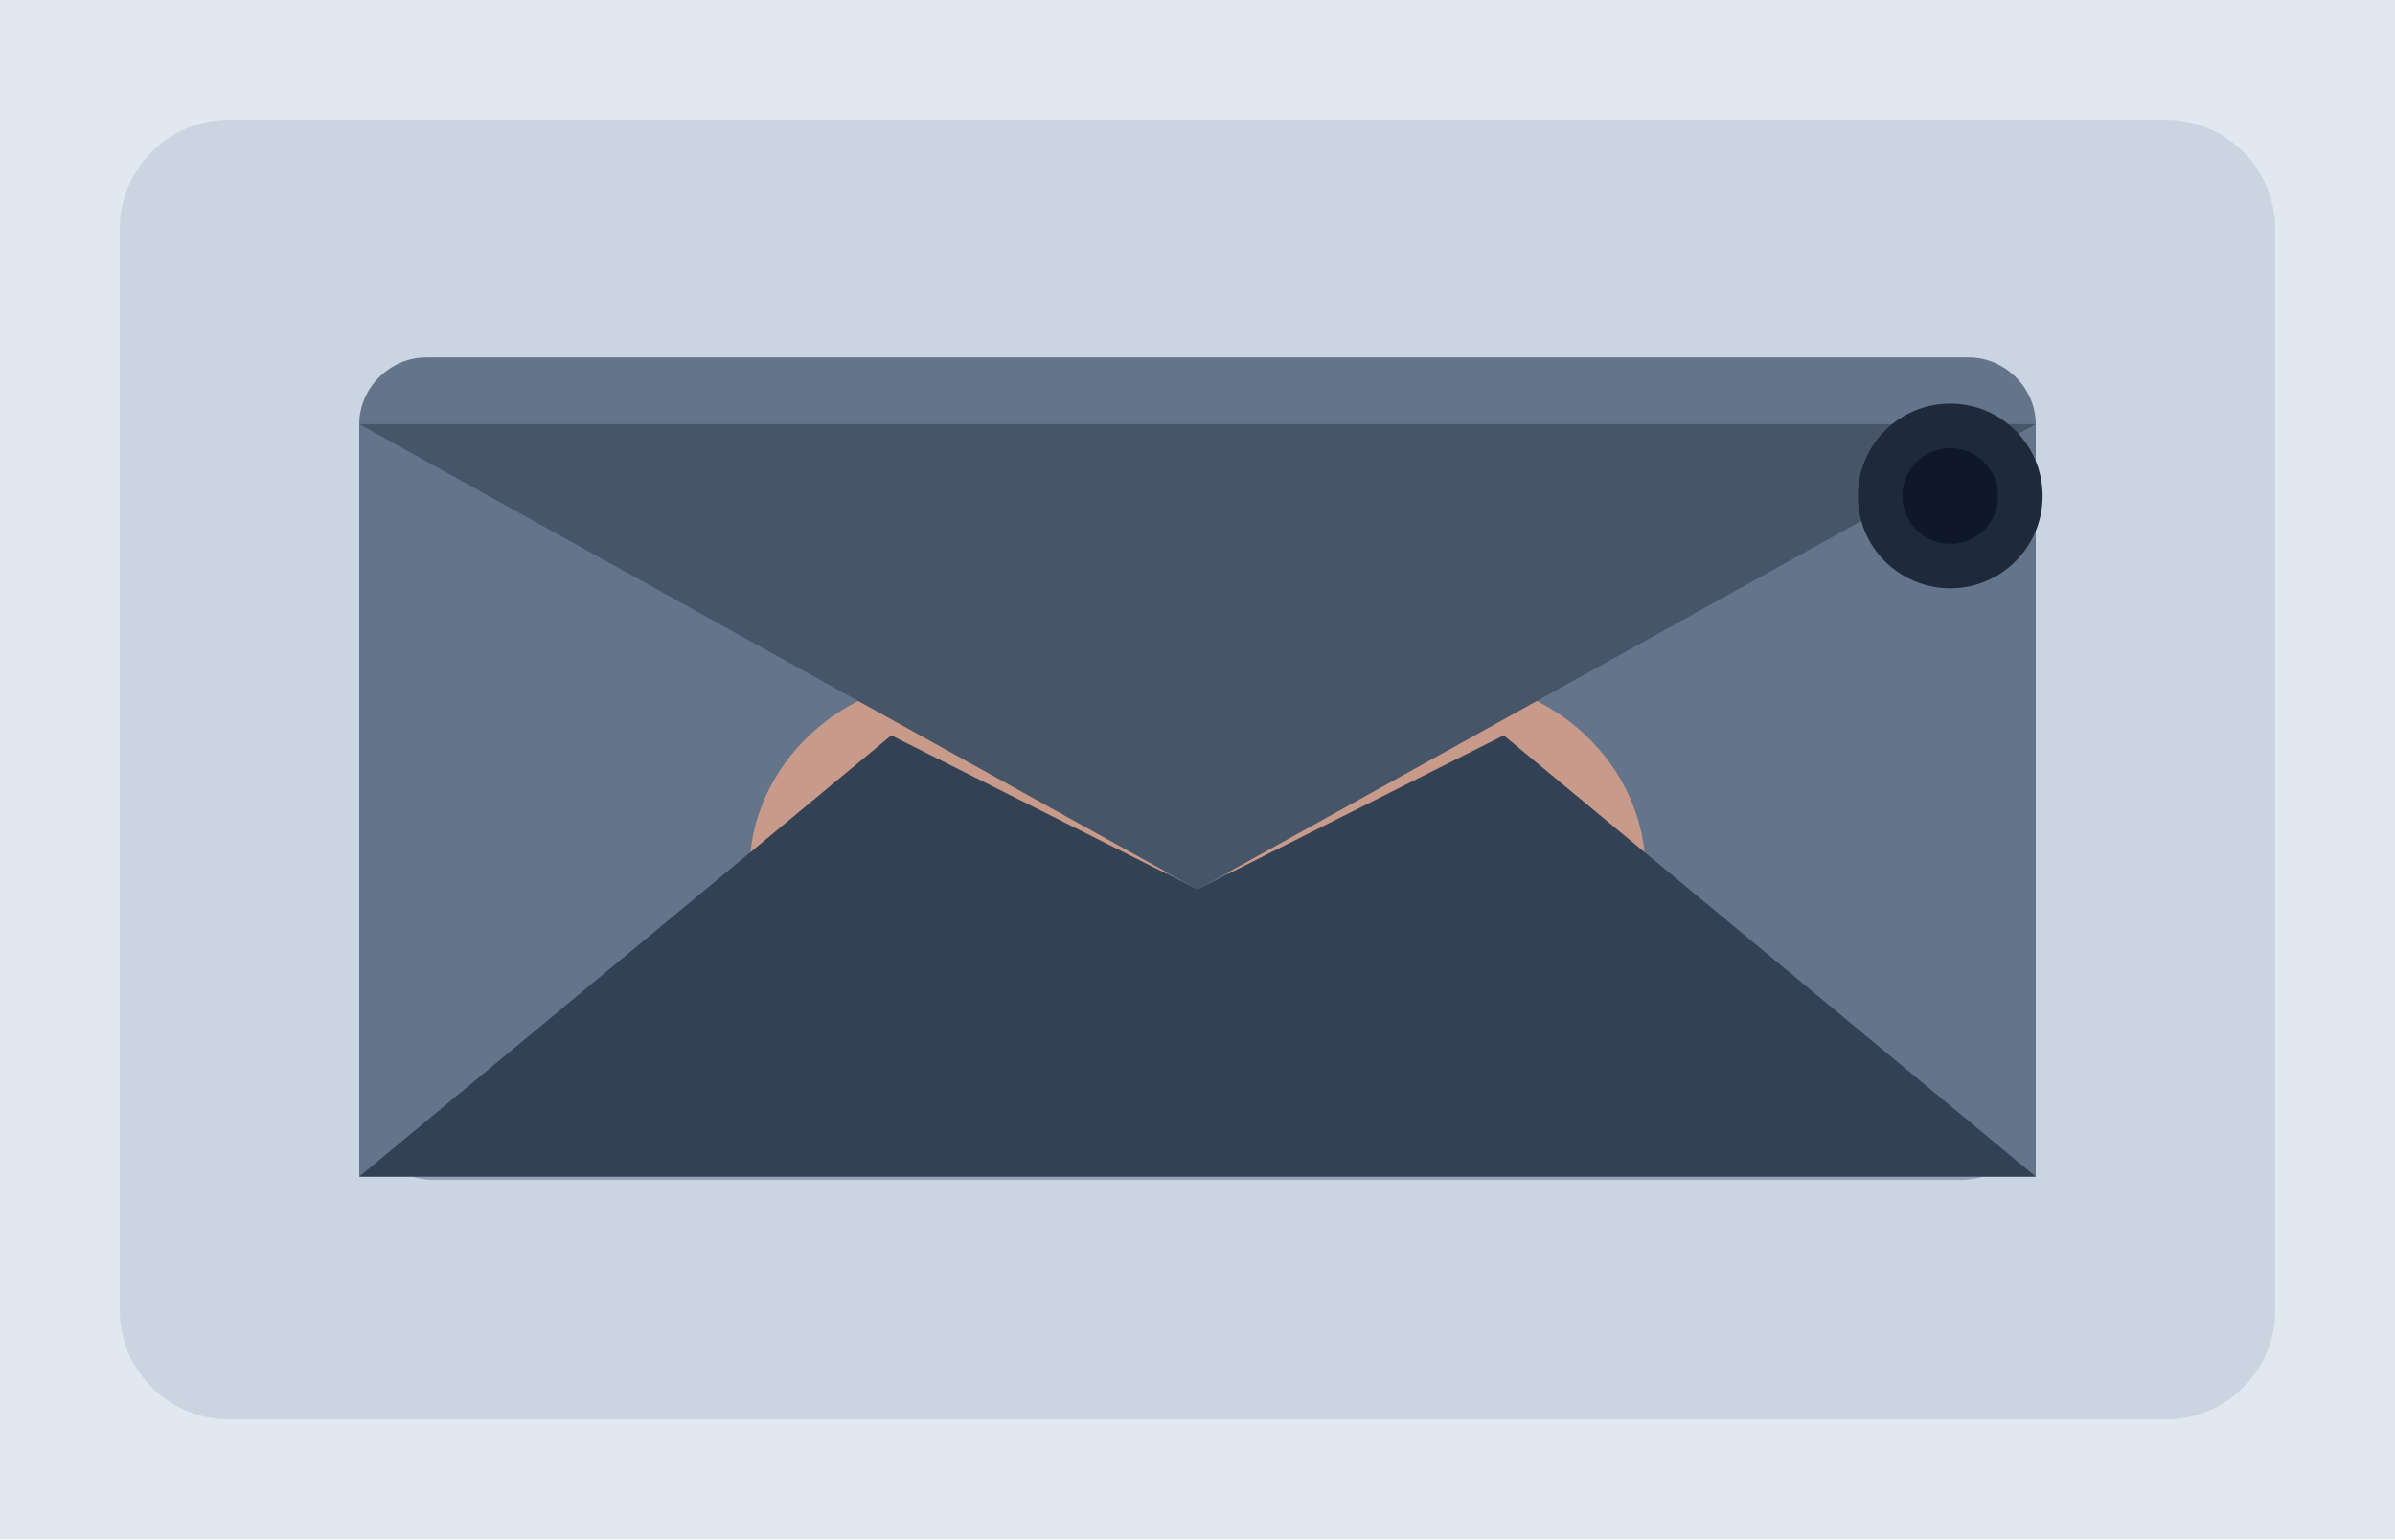
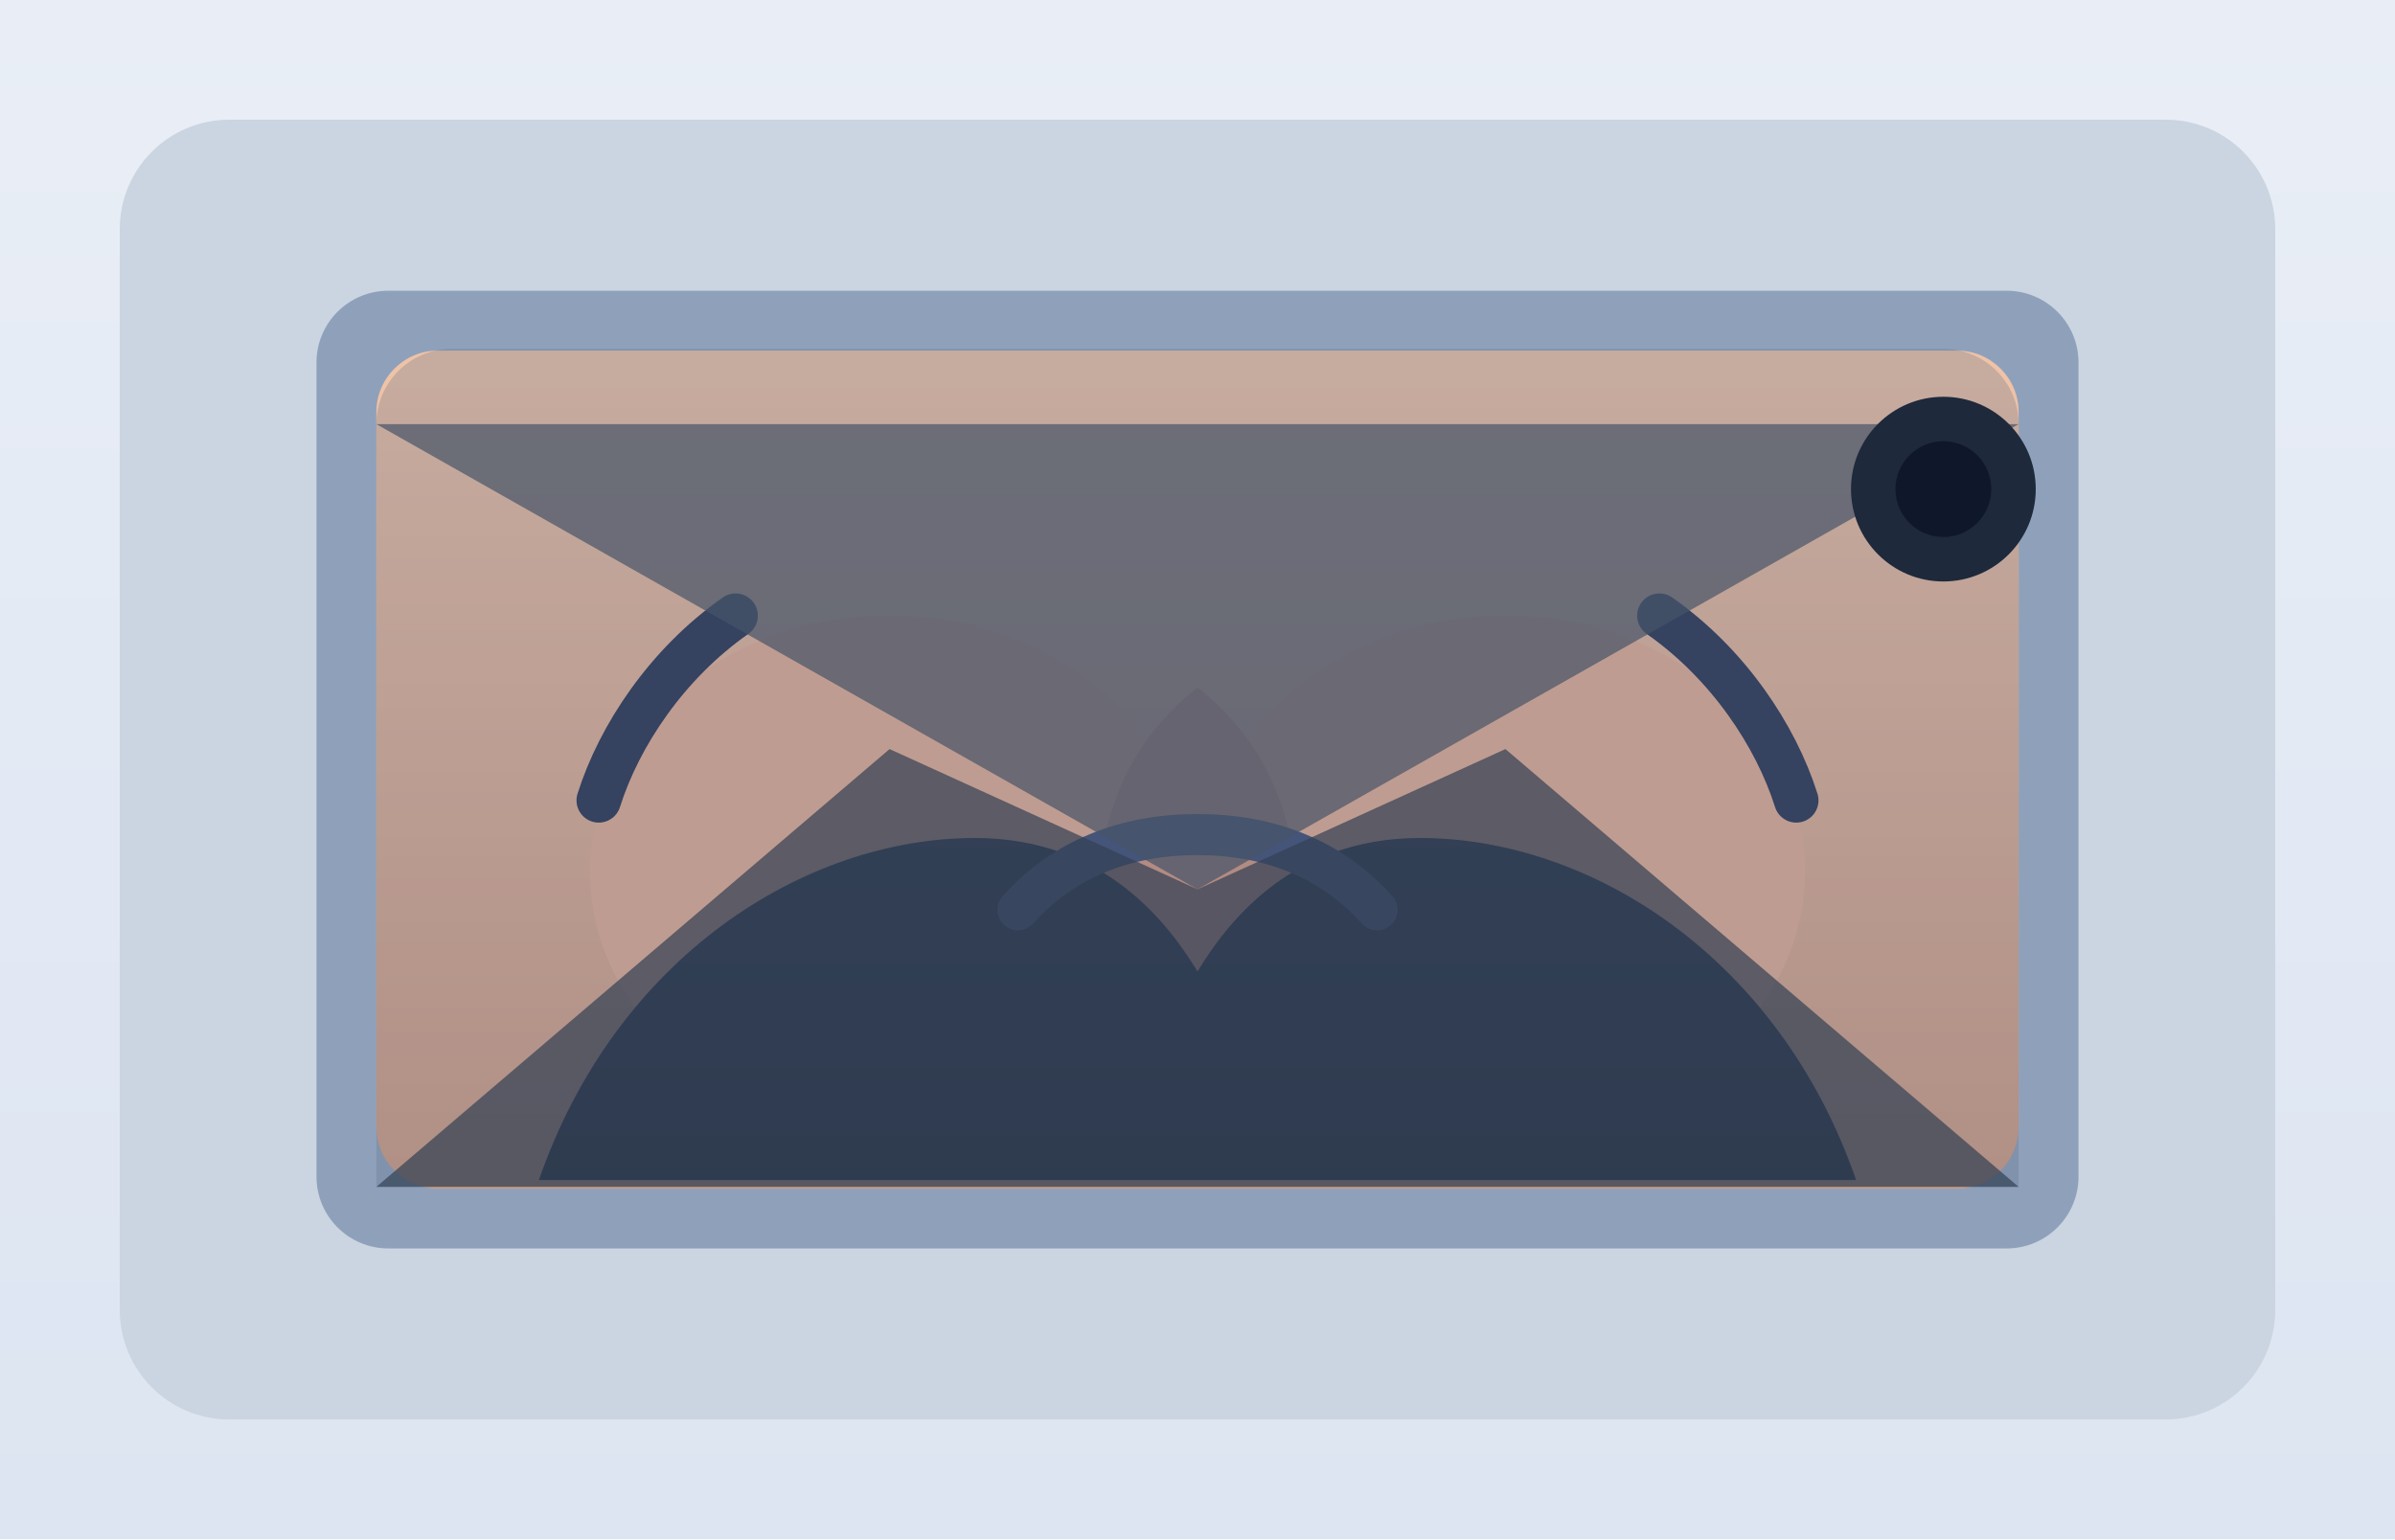
<svg xmlns="http://www.w3.org/2000/svg" width="1400" height="900" viewBox="0 0 1400 900" fill="none">
-   <rect width="1400" height="900" fill="#E2E8F0" />
+   <defs>
+     <linearGradient id="bg" x1="700" y1="0" x2="700" y2="900" gradientUnits="userSpaceOnUse">
+       <stop stop-color="#E9EEF6" />
+       <stop offset="1" stop-color="#DDE5F2" />
+     </linearGradient>
+     <linearGradient id="photo" x1="700" y1="220" x2="700" y2="720" gradientUnits="userSpaceOnUse">
+       <stop stop-color="#EFC3A7" />
+       <stop offset="1" stop-color="#CF9B82" />
+     </linearGradient>
+     <linearGradient id="bra" x1="700" y1="470" x2="700" y2="740" gradientUnits="userSpaceOnUse">
+       <stop stop-color="#212B44" />
+       <stop offset="1" stop-color="#111827" />
+     </linearGradient>
+   </defs>
+   <rect width="1400" height="900" fill="url(#bg)" />
  <rect x="70" y="70" width="1260" height="760" rx="64" fill="#CBD5E1" />
-   <rect x="210" y="210" width="980" height="480" rx="44" fill="#94A3B8" />
-   <path d="M210 248C210 226.908 227.908 209 249 209H1151C1172.09 209 1190 226.908 1190 248V688H210V248Z" fill="#64748B" />
-   <ellipse cx="560" cy="510" rx="122" ry="114" fill="#D8A08A" fill-opacity="0.86" />
-   <ellipse cx="840" cy="510" rx="122" ry="114" fill="#D8A08A" fill-opacity="0.86" />
-   <circle cx="560" cy="510" r="20" fill="#B77761" fill-opacity="0.85" />
-   <circle cx="840" cy="510" r="20" fill="#B77761" fill-opacity="0.85" />
-   <path d="M700 520L210 248H1190L700 520Z" fill="#475569" />
-   <path d="M210 688L521 430L700 520L879 430L1190 688H210Z" fill="#334155" />
-   <circle cx="1140" cy="290" r="54" fill="#1E293B" />
-   <circle cx="1140" cy="290" r="28" fill="#0F172A" />
+   <rect x="185" y="170" width="1030" height="560" rx="42" fill="#8FA1BA" />
+   <rect x="220" y="205" width="960" height="490" rx="36" fill="url(#photo)" />
+   <ellipse cx="520" cy="510" rx="175" ry="150" fill="#E4AE94" />
+   <ellipse cx="880" cy="510" rx="175" ry="150" fill="#E4AE94" />
+   <path d="M700 402C662 432 640 474 640 546C640 604 662 646 700 676C738 646 760 604 760 546C760 474 738 432 700 402Z" fill="#D2977F" />
+   <path d="M315 690C360 560 470 490 570 490C647 490 684 542 700 568C716 542 753 490 830 490C930 490 1040 560 1085 690H315Z" fill="url(#bra)" />
+   <path d="M430 360C390 388 362 430 350 468" stroke="#253251" stroke-width="26" stroke-linecap="round" />
+   <path d="M970 360C1010 388 1038 430 1050 468" stroke="#253251" stroke-width="26" stroke-linecap="round" />
+   <path d="M595 532C622 502 658 488 700 488C742 488 778 502 805 532" stroke="#3C4B73" stroke-width="24" stroke-linecap="round" />
+   <path d="M220 248C220 223.699 239.699 204 264 204H1136C1160.3 204 1180 223.699 1180 248V694H220V248Z" fill="#5E6E88" fill-opacity="0.28" />
+   <path d="M700 520L220 248H1180L700 520Z" fill="#475569" fill-opacity="0.7" />
+   <path d="M220 694L520 438L700 520L880 438L1180 694H220Z" fill="#334155" fill-opacity="0.7" />
+   <circle cx="1136" cy="286" r="54" fill="#1E293B" />
+   <circle cx="1136" cy="286" r="28" fill="#0F172A" />
</svg>
